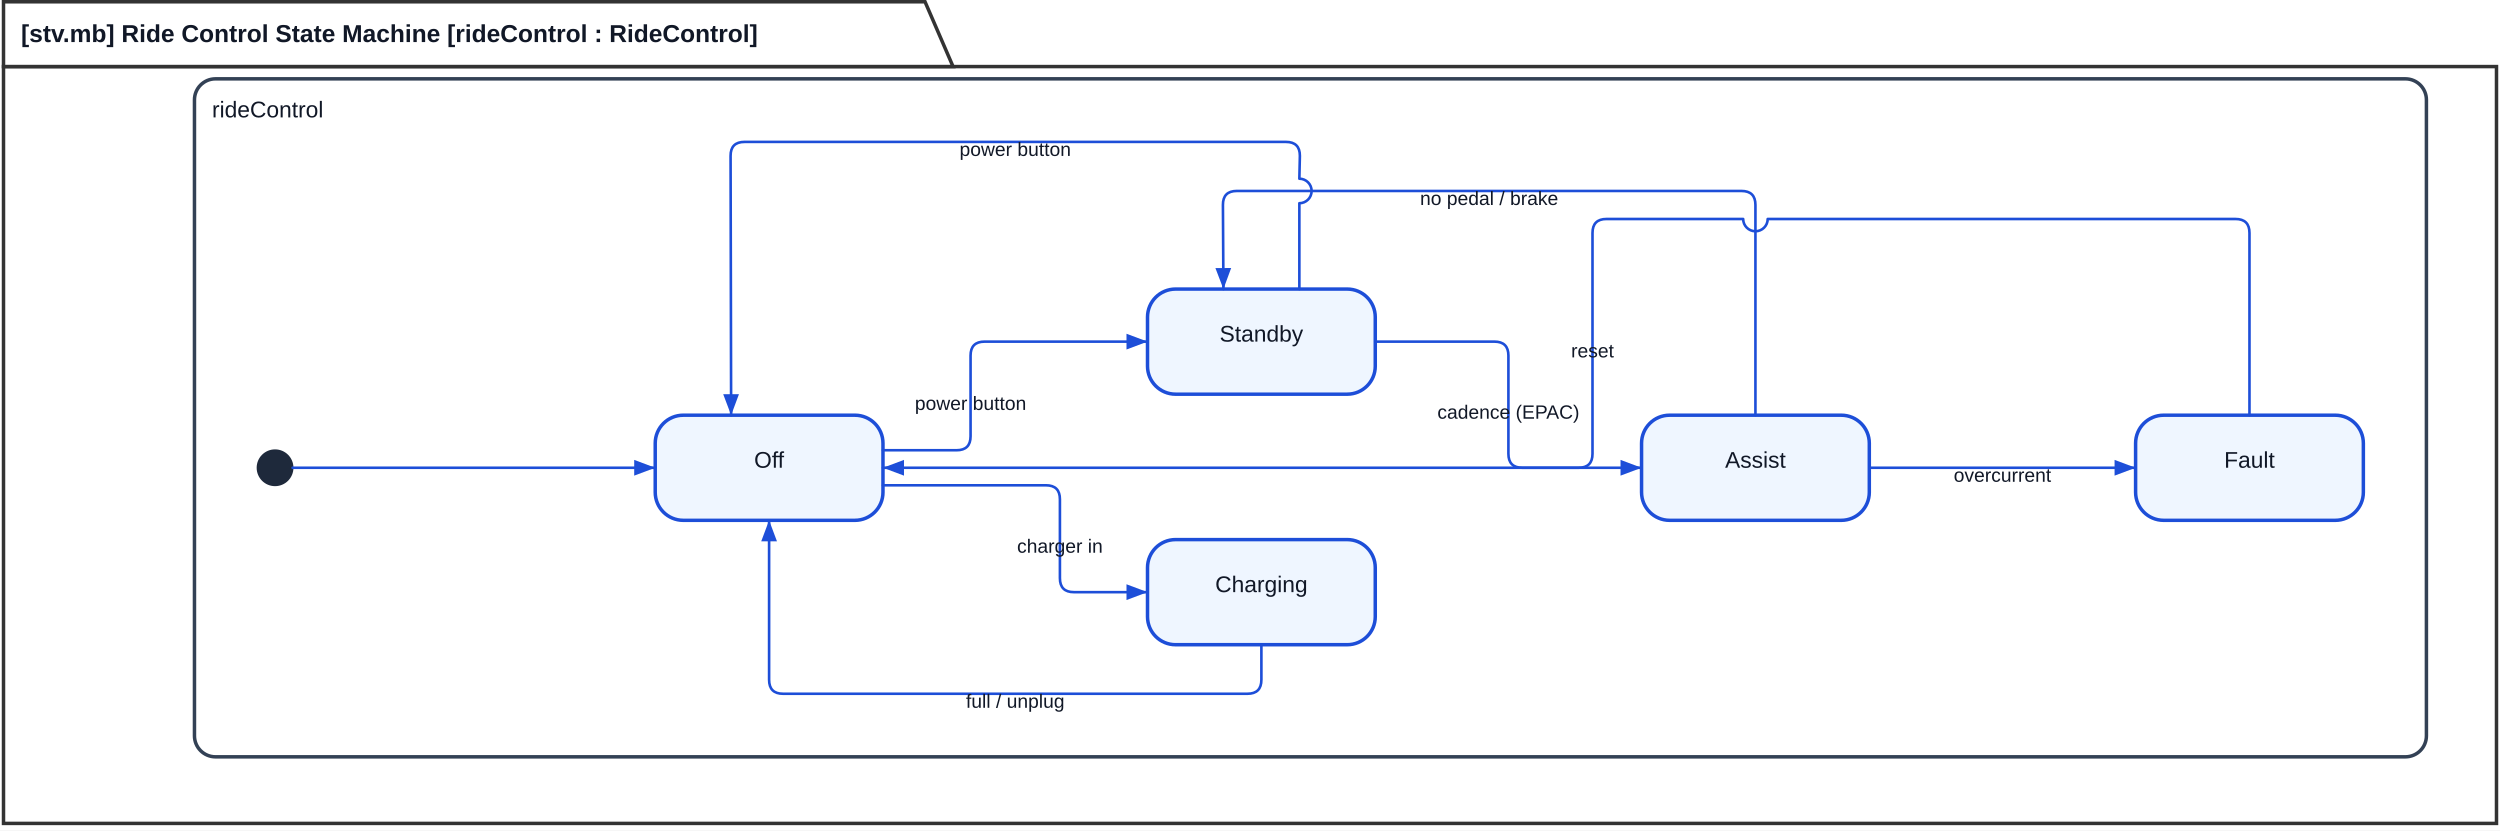
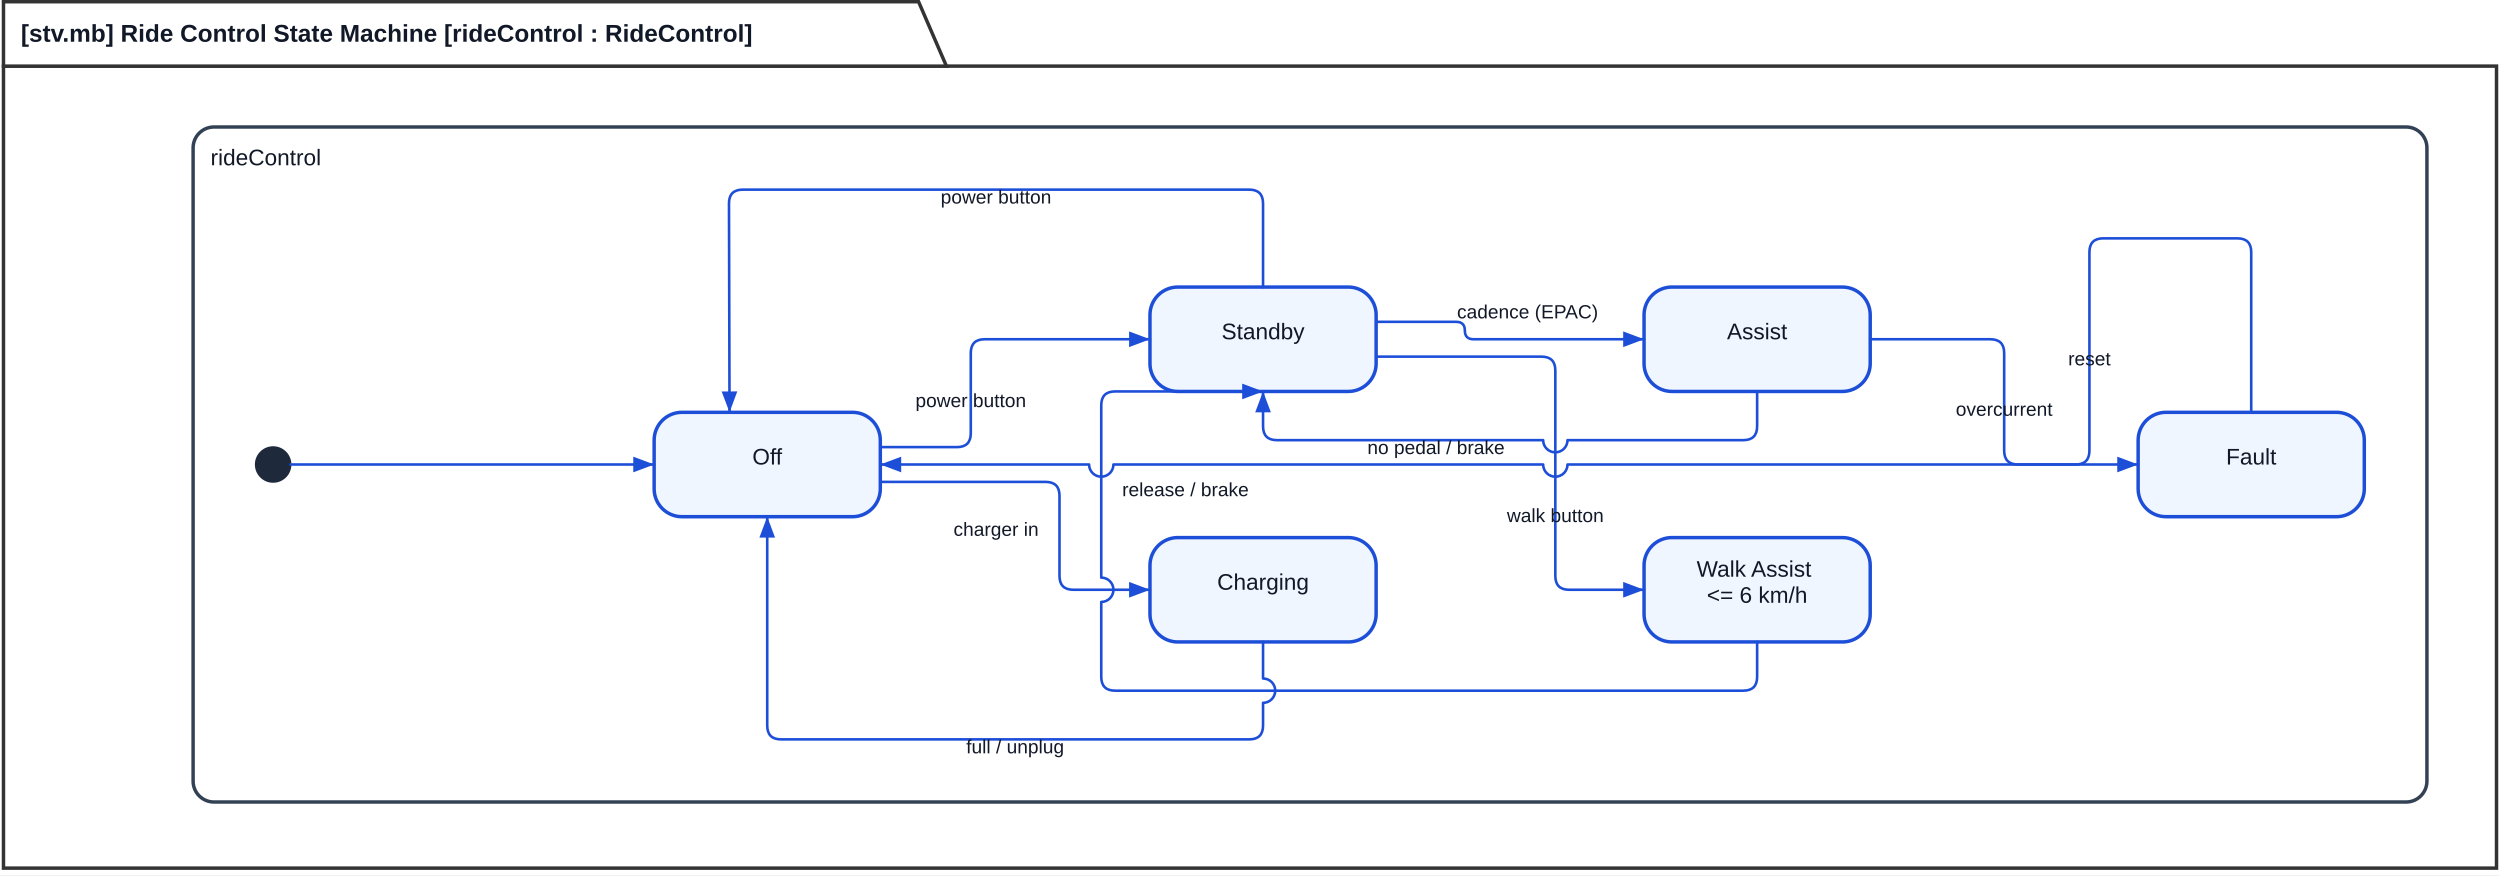
- <svg xmlns="http://www.w3.org/2000/svg" width="1427" height="474" viewBox="0 0 1427 474">
+ <svg xmlns="http://www.w3.org/2000/svg" width="1437" height="503" viewBox="0 0 1437 503">
  <defs>
    <style>text{font-family:Arial,Helvetica,sans-serif;fill:#111827}.label{font-size:13px}.small{font-size:11px}.header{font-size:14px;font-weight:600}</style>
    <marker id="arrow" markerWidth="8" markerHeight="6" refX="8" refY="3" orient="auto">
      <polygon points="0 0,8 3,0 6" fill="#1D4ED8" />
    </marker>
    <marker id="arrow-dark" markerWidth="8" markerHeight="6" refX="8" refY="3" orient="auto">
      <polygon points="0 0,8 3,0 6" fill="#334155" />
    </marker>
    <marker id="composition" markerWidth="12" markerHeight="12" refX="0" refY="6" orient="auto" markerUnits="strokeWidth">
      <polygon points="0 6,6 0,12 6,6 12" fill="#111827" stroke="#111827" />
    </marker>
  </defs>
-   <rect x="0" y="0" width="1427" height="474" fill="#FFFFFF" />
-   <rect x="2" y="38" width="1423" height="432" fill="none" stroke="#333333" stroke-width="2" />
+   <rect x="0" y="0" width="1437" height="503" fill="#FFFFFF" />
+   <rect x="2" y="38" width="1433" height="461" fill="none" stroke="#333333" stroke-width="2" />
  <path d="M 2 1 H 528 L 544 38 H 2 Z" fill="#FFFFFF" stroke="#333333" stroke-width="2" />
  <text class="header" x="12" y="24">[stv.mb] Ride Control State Machine [rideControl : RideControl]</text>
-   <rect x="2" y="38" width="1423" height="434" fill="none" stroke="#333333" stroke-width="0" />
+   <rect x="2" y="38" width="1433" height="463" fill="none" stroke="#333333" stroke-width="0" />
  <g transform="translate(2,40)">
-     <rect id="boundary" x="109" y="5" width="1274" height="387" rx="12" fill="#FFFFFF" stroke="#334155" stroke-width="2" />
-     <text class="label" x="119" y="27">rideControl</text>
+     <rect id="boundary" x="109" y="33" width="1284" height="388" rx="12" fill="#FFFFFF" stroke="#334155" stroke-width="2" />
+     <text class="label" x="119" y="55">rideControl</text>
    <circle id="initial" cx="155" cy="227" r="10" fill="#1E293B" stroke="#1E293B" stroke-width="1" />
-     <rect id="off" x="372" y="197" width="130" height="60" rx="16" fill="#EFF6FF" stroke="#1D4ED8" stroke-width="2" />
-     <text class="label" text-anchor="middle" x="437" y="227">Off</text>
-     <rect id="standby" x="653" y="125" width="130" height="60" rx="16" fill="#EFF6FF" stroke="#1D4ED8" stroke-width="2" />
-     <text class="label" text-anchor="middle" x="718" y="155">Standby</text>
-     <rect id="assist" x="935" y="197" width="130" height="60" rx="16" fill="#EFF6FF" stroke="#1D4ED8" stroke-width="2" />
-     <text class="label" text-anchor="middle" x="1000" y="227">Assist</text>
-     <rect id="charging" x="653" y="268" width="130" height="60" rx="16" fill="#EFF6FF" stroke="#1D4ED8" stroke-width="2" />
-     <text class="label" text-anchor="middle" x="718" y="298">Charging</text>
-     <rect id="fault" x="1217" y="197" width="130" height="60" rx="16" fill="#EFF6FF" stroke="#1D4ED8" stroke-width="2" />
-     <text class="label" text-anchor="middle" x="1282" y="227">Fault</text>
-     <path d="M 165,227 L 372,227" fill="none" stroke="#1D4ED8" stroke-width="1.5" stroke-linejoin="round" stroke-linecap="round" marker-end="url(#arrow)" />
-     <path d="M 502,216.998 L 544,217 Q 552,217 552,209 L 552,163 Q 552,155 560,155 L 653,155" fill="none" stroke="#1D4ED8" stroke-width="1.5" stroke-linejoin="round" stroke-linecap="round" marker-end="url(#arrow)" />
-     <path d="M 783,155 L 851,155 Q 859,155 859,163 L 859,219 Q 859,227 867,227 L 935,227" fill="none" stroke="#1D4ED8" stroke-width="1.5" stroke-linejoin="round" stroke-linecap="round" marker-end="url(#arrow)" />
-     <path d="M 502,237.002 L 595,237 Q 603,237 603,245 L 603,290 Q 603,298 611,298 L 653,298" fill="none" stroke="#1D4ED8" stroke-width="1.5" stroke-linejoin="round" stroke-linecap="round" marker-end="url(#arrow)" />
-     <path d="M 1065,227 L 1217,227" fill="none" stroke="#1D4ED8" stroke-width="1.5" stroke-linejoin="round" stroke-linecap="round" marker-end="url(#arrow)" />
-     <path d="M 1000,197 L 1000,77 Q 1000,69 992,69 L 704,69 Q 696,69 696.047,77 L 696.329,125" fill="none" stroke="#1D4ED8" stroke-width="1.5" stroke-linejoin="round" stroke-linecap="round" marker-end="url(#arrow)" />
-     <path d="M 718,328 L 718,348 Q 718,356 710,356 L 445,356 Q 437,356 437,348 L 437,257" fill="none" stroke="#1D4ED8" stroke-width="1.5" stroke-linejoin="round" stroke-linecap="round" marker-end="url(#arrow)" />
-     <path d="M 739.671,125 L 739.671,76 A 7 7 0 0 0 739.671,62 L 739.969,49 Q 740,41 732,41 L 423,41 Q 415,41 415.017,49 L 415.329,197" fill="none" stroke="#1D4ED8" stroke-width="1.5" stroke-linejoin="round" stroke-linecap="round" marker-end="url(#arrow)" />
-     <path d="M 1282,197 L 1282,93 Q 1282,85 1274,85 L 1007,85 A 7 7 0 0 1 993,85 L 915,85 Q 907,85 907,93 L 907,219 Q 907,227 899,227 L 502,227" fill="none" stroke="#1D4ED8" stroke-width="1.5" stroke-linejoin="round" stroke-linecap="round" marker-end="url(#arrow)" />
-     <text class="small" text-anchor="middle" x="552" y="194">power button</text>
-     <text class="small" text-anchor="middle" x="859" y="199">cadence (EPAC)</text>
-     <text class="small" text-anchor="middle" x="603" y="275.5">charger in</text>
-     <text class="small" text-anchor="middle" x="1141" y="235">overcurrent</text>
-     <text class="small" text-anchor="middle" x="848" y="77">no pedal / brake</text>
-     <text class="small" text-anchor="middle" x="577.5" y="364">full / unplug</text>
-     <text class="small" text-anchor="middle" x="577.5" y="49">power button</text>
-     <text class="small" text-anchor="middle" x="907" y="164">reset</text>
+     <rect id="off" x="374" y="197" width="130" height="60" rx="16" fill="#EFF6FF" stroke="#1D4ED8" stroke-width="2" />
+     <text class="label" text-anchor="middle" x="439" y="227">Off</text>
+     <rect id="standby" x="659" y="125" width="130" height="60" rx="16" fill="#EFF6FF" stroke="#1D4ED8" stroke-width="2" />
+     <text class="label" text-anchor="middle" x="724" y="155">Standby</text>
+     <rect id="assist" x="943" y="125" width="130" height="60" rx="16" fill="#EFF6FF" stroke="#1D4ED8" stroke-width="2" />
+     <text class="label" text-anchor="middle" x="1008" y="155">Assist</text>
+     <rect id="walkAssist" x="943" y="269" width="130" height="60" rx="16" fill="#EFF6FF" stroke="#1D4ED8" stroke-width="2" />
+     <text class="label" text-anchor="middle">
+       <tspan x="1008" y="291.5">Walk Assist</tspan>
+       <tspan x="1008" dy="15">&lt;= 6 km/h</tspan>
+     </text>
+     <rect id="charging" x="659" y="269" width="130" height="60" rx="16" fill="#EFF6FF" stroke="#1D4ED8" stroke-width="2" />
+     <text class="label" text-anchor="middle" x="724" y="299">Charging</text>
+     <rect id="fault" x="1227" y="197" width="130" height="60" rx="16" fill="#EFF6FF" stroke="#1D4ED8" stroke-width="2" />
+     <text class="label" text-anchor="middle" x="1292" y="227">Fault</text>
+     <path d="M 165,227 L 374,227" fill="none" stroke="#1D4ED8" stroke-width="1.5" stroke-linejoin="round" stroke-linecap="round" marker-end="url(#arrow)" />
+     <path d="M 504,216.998 L 548,217 Q 556,217 556,209 L 556,163 Q 556,155 564,155 L 659,155" fill="none" stroke="#1D4ED8" stroke-width="1.5" stroke-linejoin="round" stroke-linecap="round" marker-end="url(#arrow)" />
+     <path d="M 789,144.998 L 835,145 Q 840,145 840,150 L 840,150 Q 840,155 845,155 L 943,155" fill="none" stroke="#1D4ED8" stroke-width="1.5" stroke-linejoin="round" stroke-linecap="round" marker-end="url(#arrow)" />
+     <path d="M 789,165.002 L 884,165 Q 892,165 892,173 L 892,291 Q 892,299 900,299 L 943,299" fill="none" stroke="#1D4ED8" stroke-width="1.5" stroke-linejoin="round" stroke-linecap="round" marker-end="url(#arrow)" />
+     <path d="M 504,237.002 L 599,237 Q 607,237 607,245 L 607,291 Q 607,299 615,299 L 659,299" fill="none" stroke="#1D4ED8" stroke-width="1.5" stroke-linejoin="round" stroke-linecap="round" marker-end="url(#arrow)" />
+     <path d="M 1073,155 L 1142,155 Q 1150,155 1150,163 L 1150,219 Q 1150,227 1158,227 L 1227,227" fill="none" stroke="#1D4ED8" stroke-width="1.5" stroke-linejoin="round" stroke-linecap="round" marker-end="url(#arrow)" />
+     <path d="M 1008,329 L 1008,349 Q 1008,357 1000,357 L 639,357 Q 631,357 631,349 L 631,306 A 7 7 0 0 0 631,292 L 631,193 Q 631,185 639,185 L 724,185" fill="none" stroke="#1D4ED8" stroke-width="1.5" stroke-linejoin="round" stroke-linecap="round" marker-end="url(#arrow)" />
+     <path d="M 1008,185 L 1008,205 Q 1008,213 1000,213 L 899,213 A 7 7 0 0 1 885,213 L 732,213 Q 724,213 724,205 L 724,185" fill="none" stroke="#1D4ED8" stroke-width="1.5" stroke-linejoin="round" stroke-linecap="round" marker-end="url(#arrow)" />
+     <path d="M 724,329 L 724,350 A 7 7 0 0 1 724,364 L 724,377 Q 724,385 716,385 L 447,385 Q 439,385 439,377 L 439,257" fill="none" stroke="#1D4ED8" stroke-width="1.5" stroke-linejoin="round" stroke-linecap="round" marker-end="url(#arrow)" />
+     <path d="M 724,125 L 724,77 Q 724,69 716,69 L 425,69 Q 417,69 417.021,77 L 417.329,197" fill="none" stroke="#1D4ED8" stroke-width="1.5" stroke-linejoin="round" stroke-linecap="round" marker-end="url(#arrow)" />
+     <path d="M 1292,197 L 1292,105 Q 1292,97 1284,97 L 1207,97 Q 1199,97 1199,105 L 1199,219 Q 1199,227 1191,227 L 899,227 A 7 7 0 0 1 885,227 L 638,227 A 7 7 0 0 1 624,227 L 504,227" fill="none" stroke="#1D4ED8" stroke-width="1.5" stroke-linejoin="round" stroke-linecap="round" marker-end="url(#arrow)" />
+     <text class="small" text-anchor="middle" x="556" y="194">power button</text>
+     <text class="small" text-anchor="middle" x="876.05" y="143">cadence (EPAC)</text>
+     <text class="small" text-anchor="middle" x="892" y="260.1">walk button</text>
+     <text class="small" text-anchor="end" x="595" y="268">charger in</text>
+     <text class="small" text-anchor="middle" x="1150" y="199">overcurrent</text>
+     <text class="small" x="643" y="245.2">release / brake</text>
+     <text class="small" text-anchor="middle" x="823.4" y="221">no pedal / brake</text>
+     <text class="small" text-anchor="middle" x="581.5" y="393">full / unplug</text>
+     <text class="small" text-anchor="middle" x="570.5" y="77">power button</text>
+     <text class="small" text-anchor="middle" x="1199" y="170">reset</text>
  </g>
</svg>
